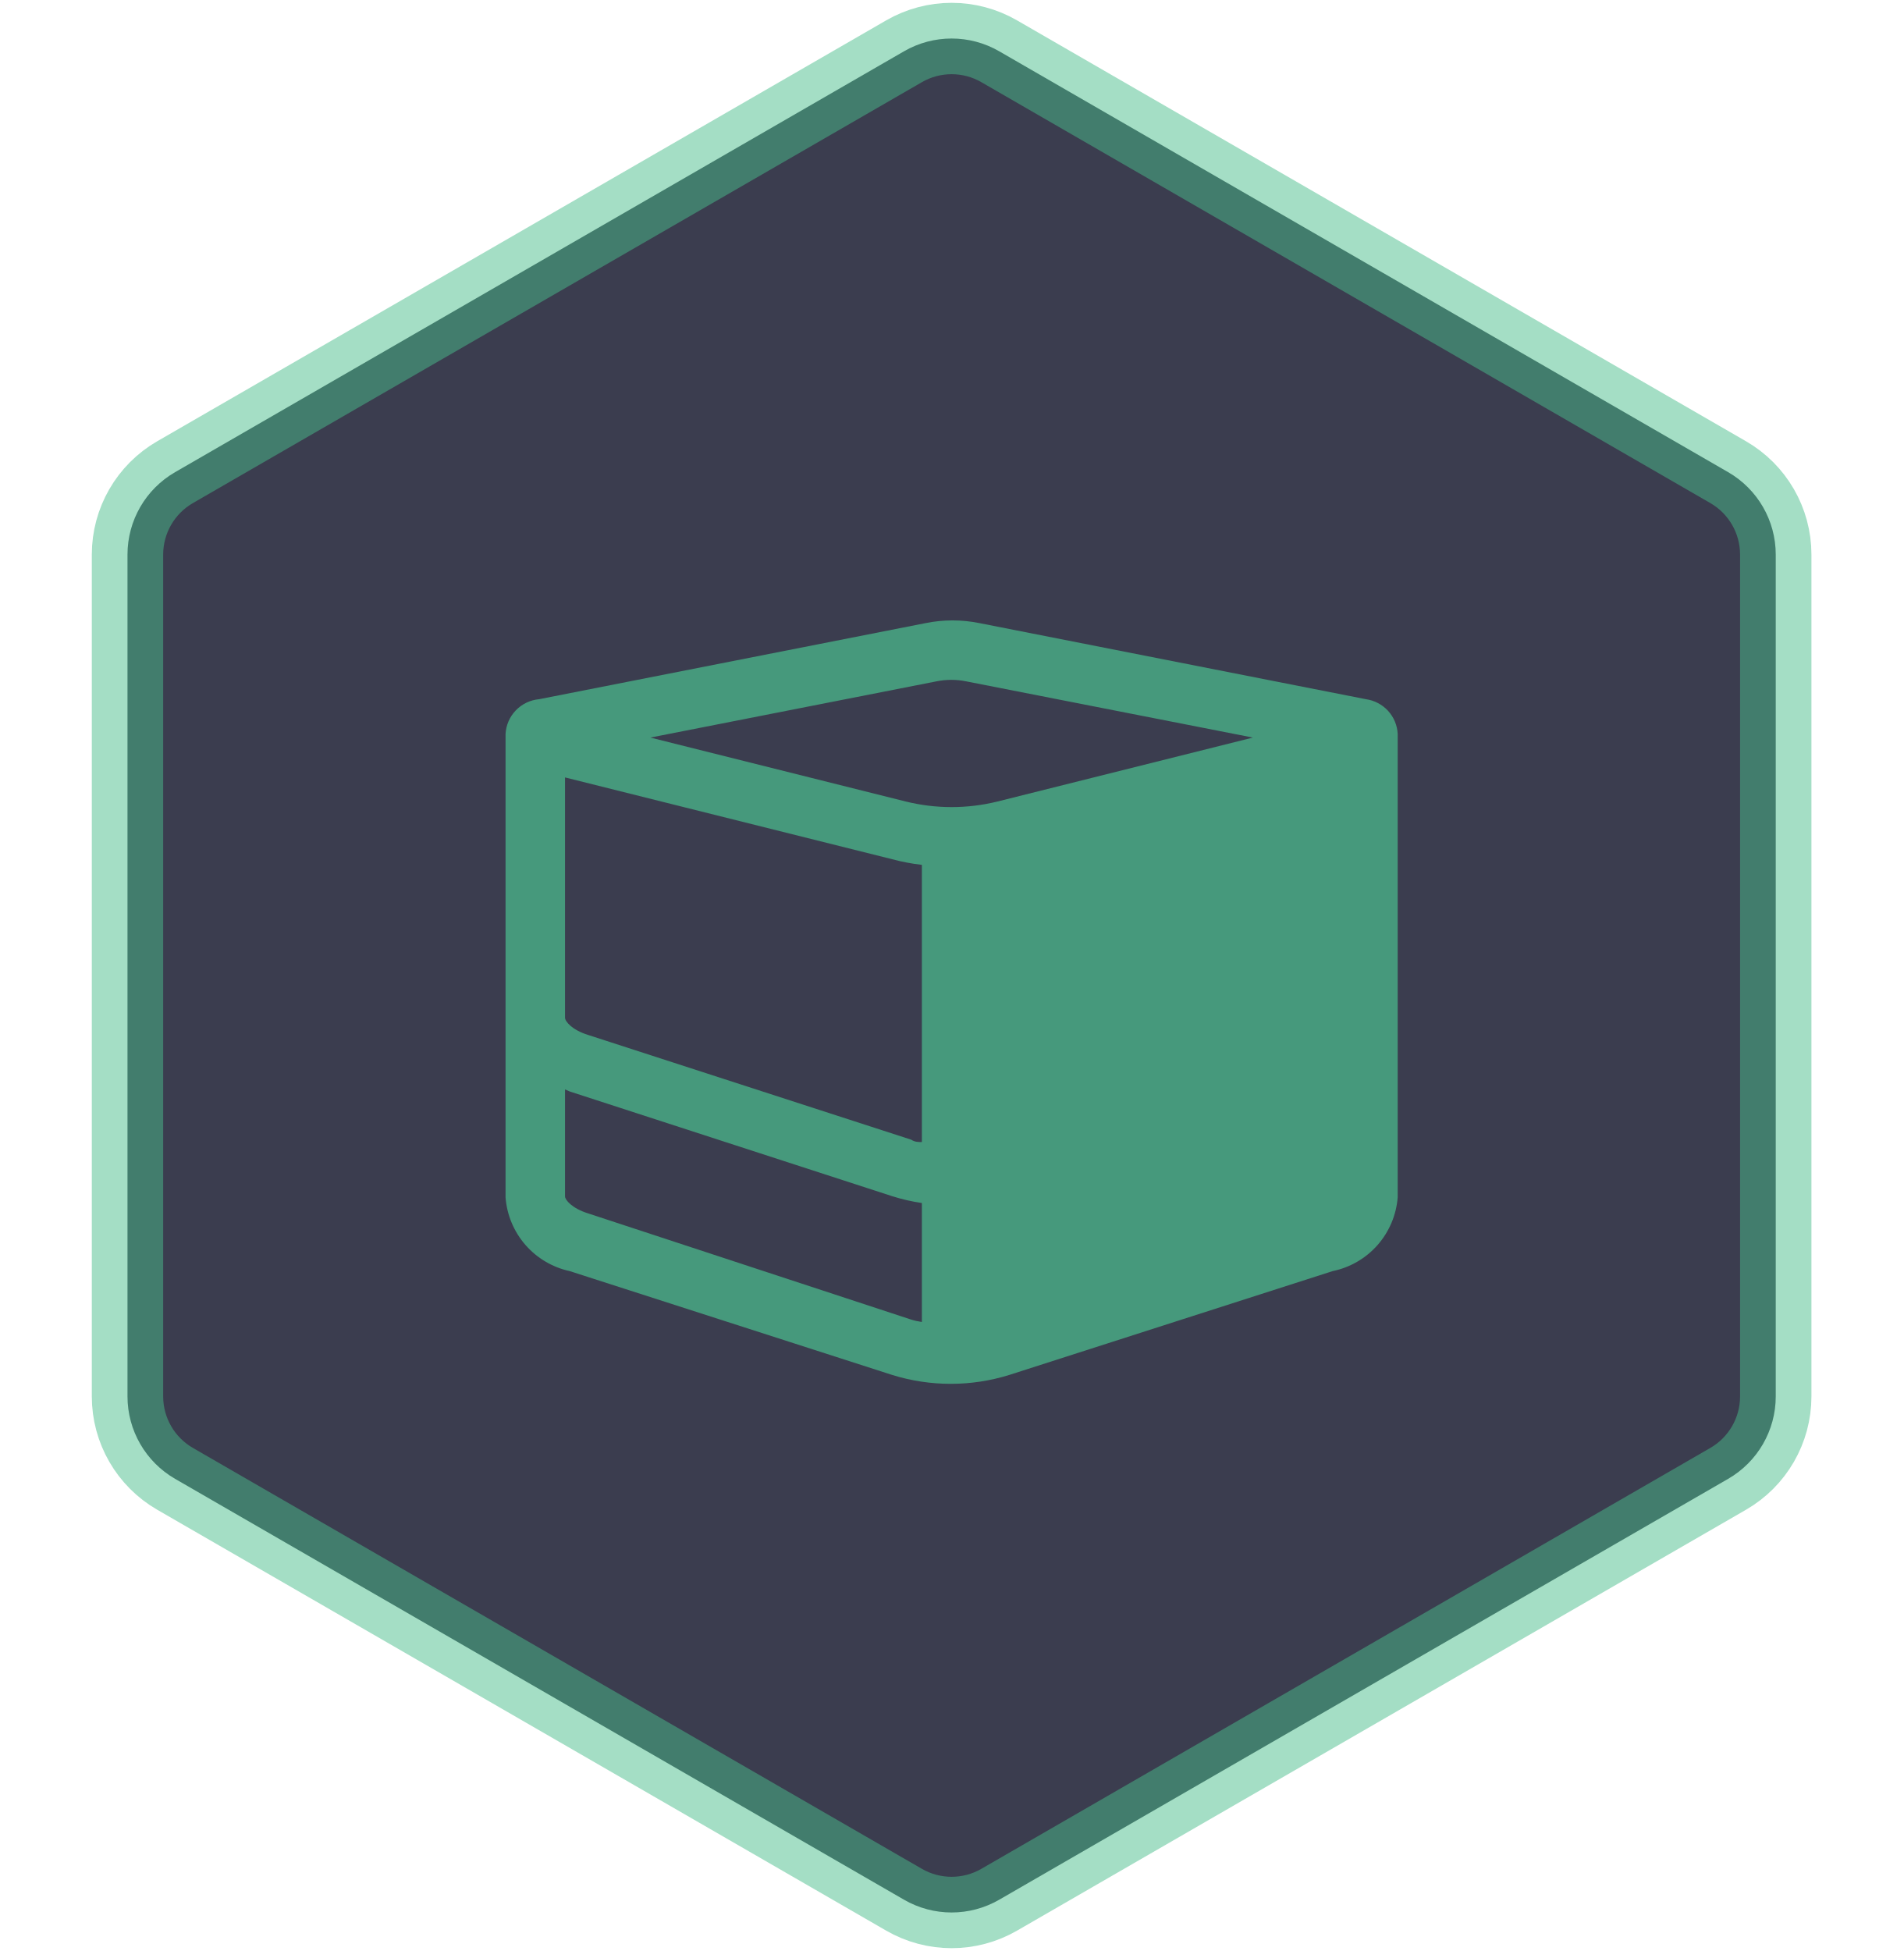
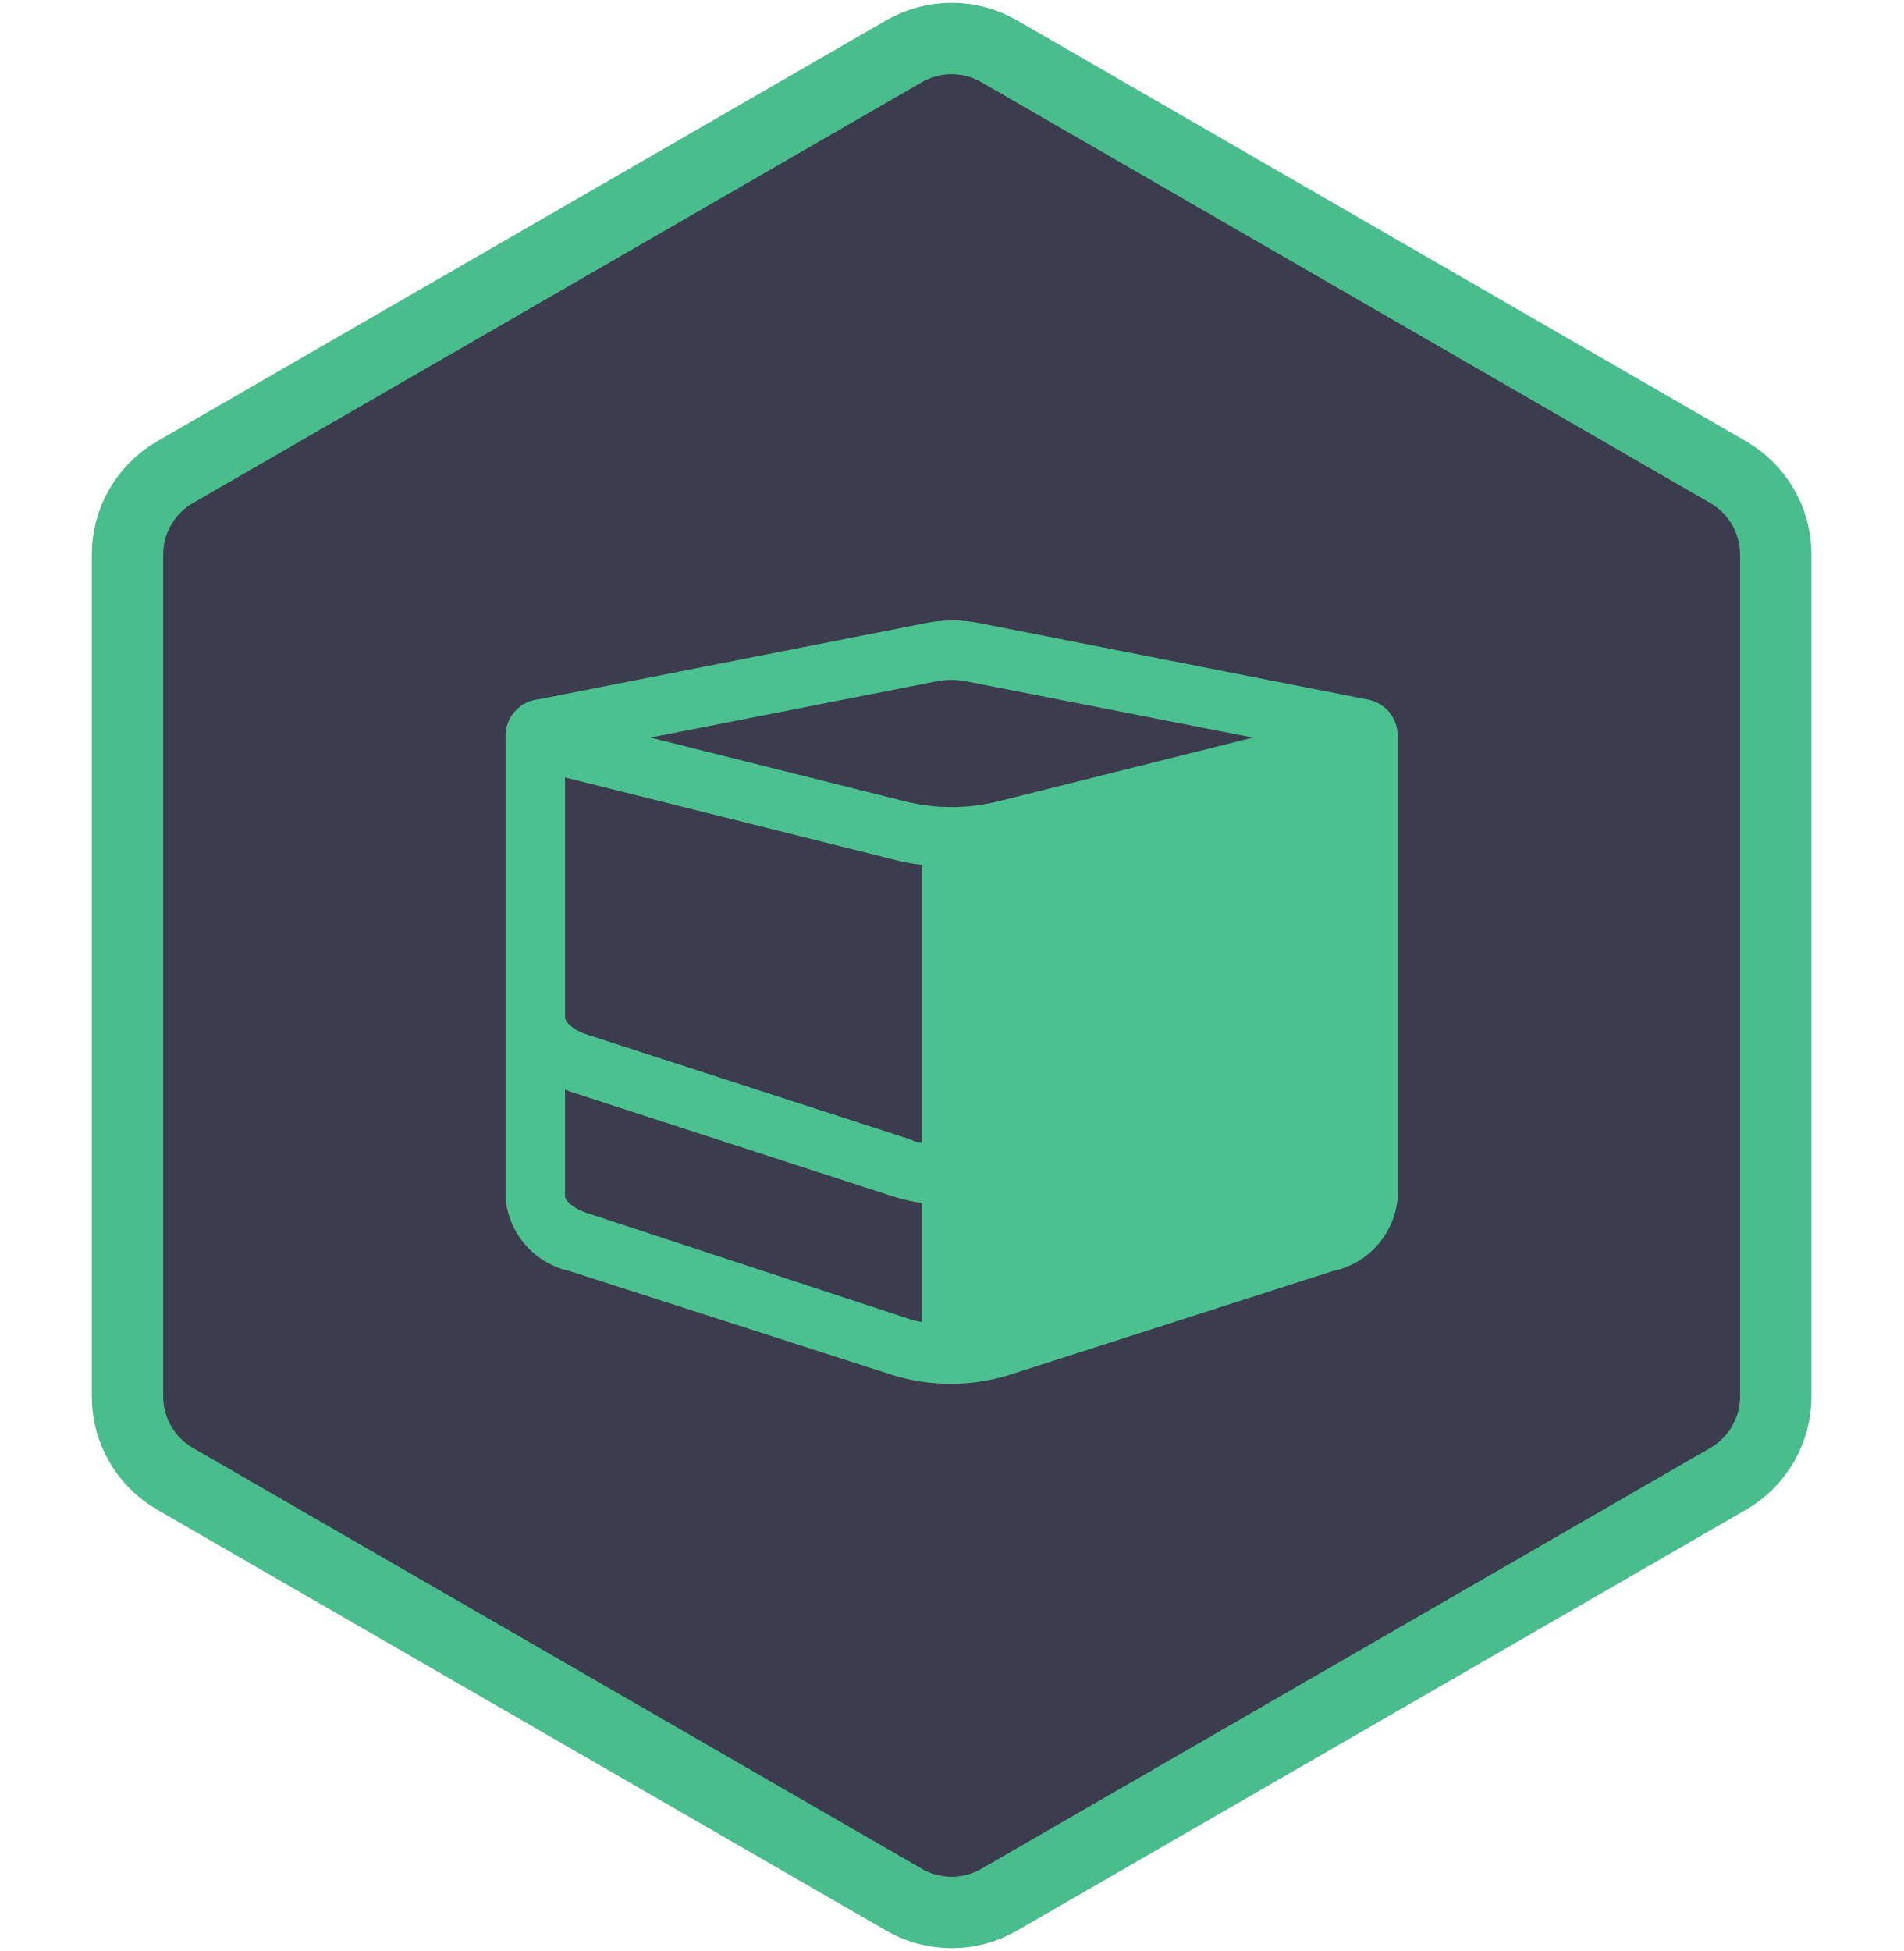
- <svg xmlns="http://www.w3.org/2000/svg" width="80" height="82" viewBox="0 0 80 82" fill="none">
+ <svg xmlns="http://www.w3.org/2000/svg" viewBox="0 0 80 82" fill="none">
  <path d="M38 2.155C39.238 1.44 40.762 1.44 42 2.155L72.641 19.845C73.879 20.56 74.641 21.88 74.641 23.309V58.691C74.641 60.12 73.879 61.44 72.641 62.155L42 79.845C40.762 80.56 39.238 80.56 38 79.845L7.359 62.155C6.121 61.44 5.359 60.12 5.359 58.691V23.309C5.359 21.88 6.121 20.56 7.359 19.845L38 2.155Z" fill="#3B3D4F" />
-   <path opacity="0.5" d="M38 2.155C39.238 1.44 40.762 1.44 42 2.155L72.641 19.845C73.879 20.56 74.641 21.88 74.641 23.309V58.691C74.641 60.12 73.879 61.44 72.641 62.155L42 79.845C40.762 80.56 39.238 80.56 38 79.845L7.359 62.155C6.121 61.44 5.359 60.12 5.359 58.691V23.309C5.359 21.88 6.121 20.56 7.359 19.845L38 2.155Z" fill="#3B3D4F" stroke="#49BD8C" stroke-width="3" />
-   <g opacity="0.7">
+   <path opacity="1" d="M38 2.155C39.238 1.44 40.762 1.44 42 2.155L72.641 19.845C73.879 20.56 74.641 21.88 74.641 23.309V58.691C74.641 60.12 73.879 61.44 72.641 62.155L42 79.845C40.762 80.56 39.238 80.56 38 79.845L7.359 62.155C6.121 61.44 5.359 60.12 5.359 58.691V23.309C5.359 21.88 6.121 20.56 7.359 19.845L38 2.155Z" fill="#3B3D4F" stroke="#49BD8C" stroke-width="3" />
+   <g opacity="1">
    <path d="M58.75 30.85C58.733 30.488 58.59 30.144 58.346 29.877C58.101 29.61 57.771 29.437 57.413 29.387L41.163 26.188C40.42 26.038 39.655 26.038 38.913 26.188L22.663 29.387C22.29 29.42 21.942 29.586 21.683 29.855C21.423 30.123 21.27 30.477 21.25 30.85V50.325C21.306 51.064 21.599 51.764 22.085 52.323C22.572 52.882 23.226 53.268 23.95 53.425L37.5 57.788C39.104 58.287 40.821 58.287 42.425 57.788L56.013 53.425C56.743 53.275 57.406 52.892 57.9 52.333C58.393 51.773 58.692 51.069 58.75 50.325V30.85ZM39.362 28.637C39.775 28.553 40.2 28.553 40.612 28.637L52.663 31L41.925 33.688C40.661 34 39.339 34 38.075 33.688L27.337 31L39.362 28.637ZM23.75 32.675L37.5 36.112C37.91 36.223 38.328 36.302 38.75 36.35V48C38.6 48 38.45 48 38.3 47.9L24.725 43.5C24.038 43.288 23.75 42.925 23.75 42.775V32.675ZM24.725 51C24.038 50.788 23.75 50.425 23.75 50.288V45.788L23.95 45.875L37.5 50.275C37.908 50.405 38.326 50.501 38.75 50.562V55.562C38.598 55.541 38.447 55.508 38.3 55.462L24.725 51Z" fill="#4AC18E" />
  </g>
</svg>
